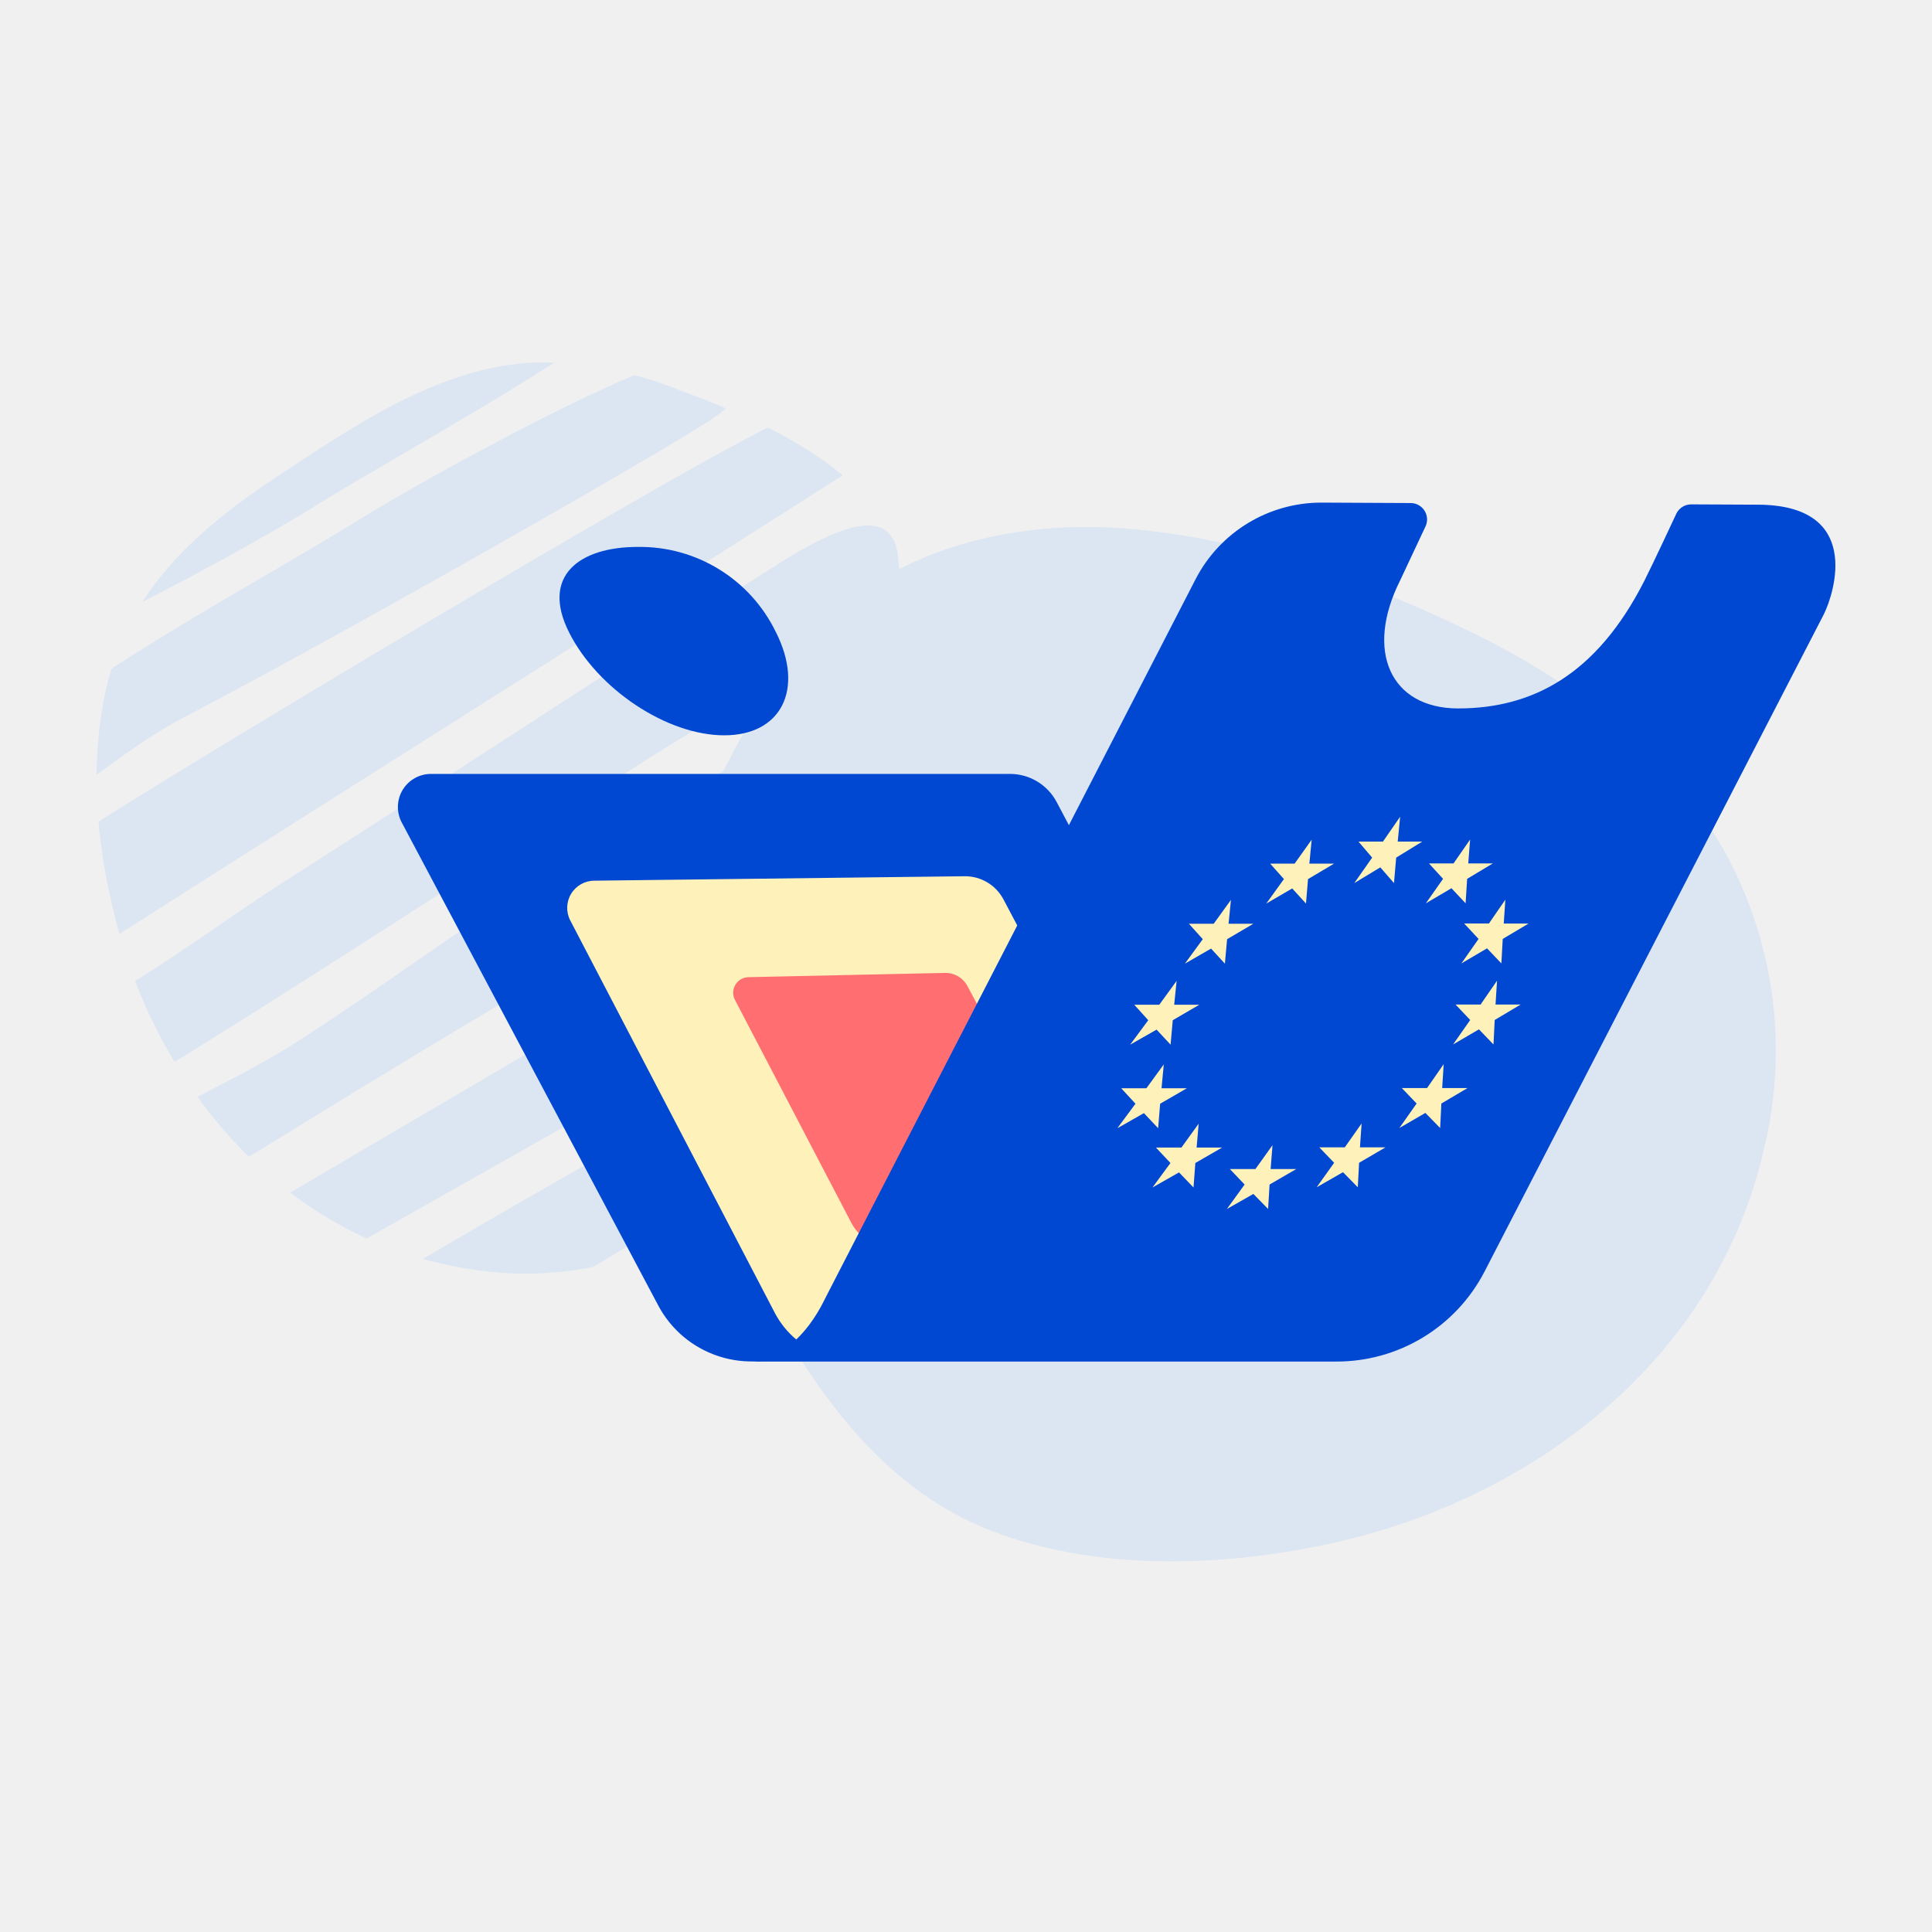
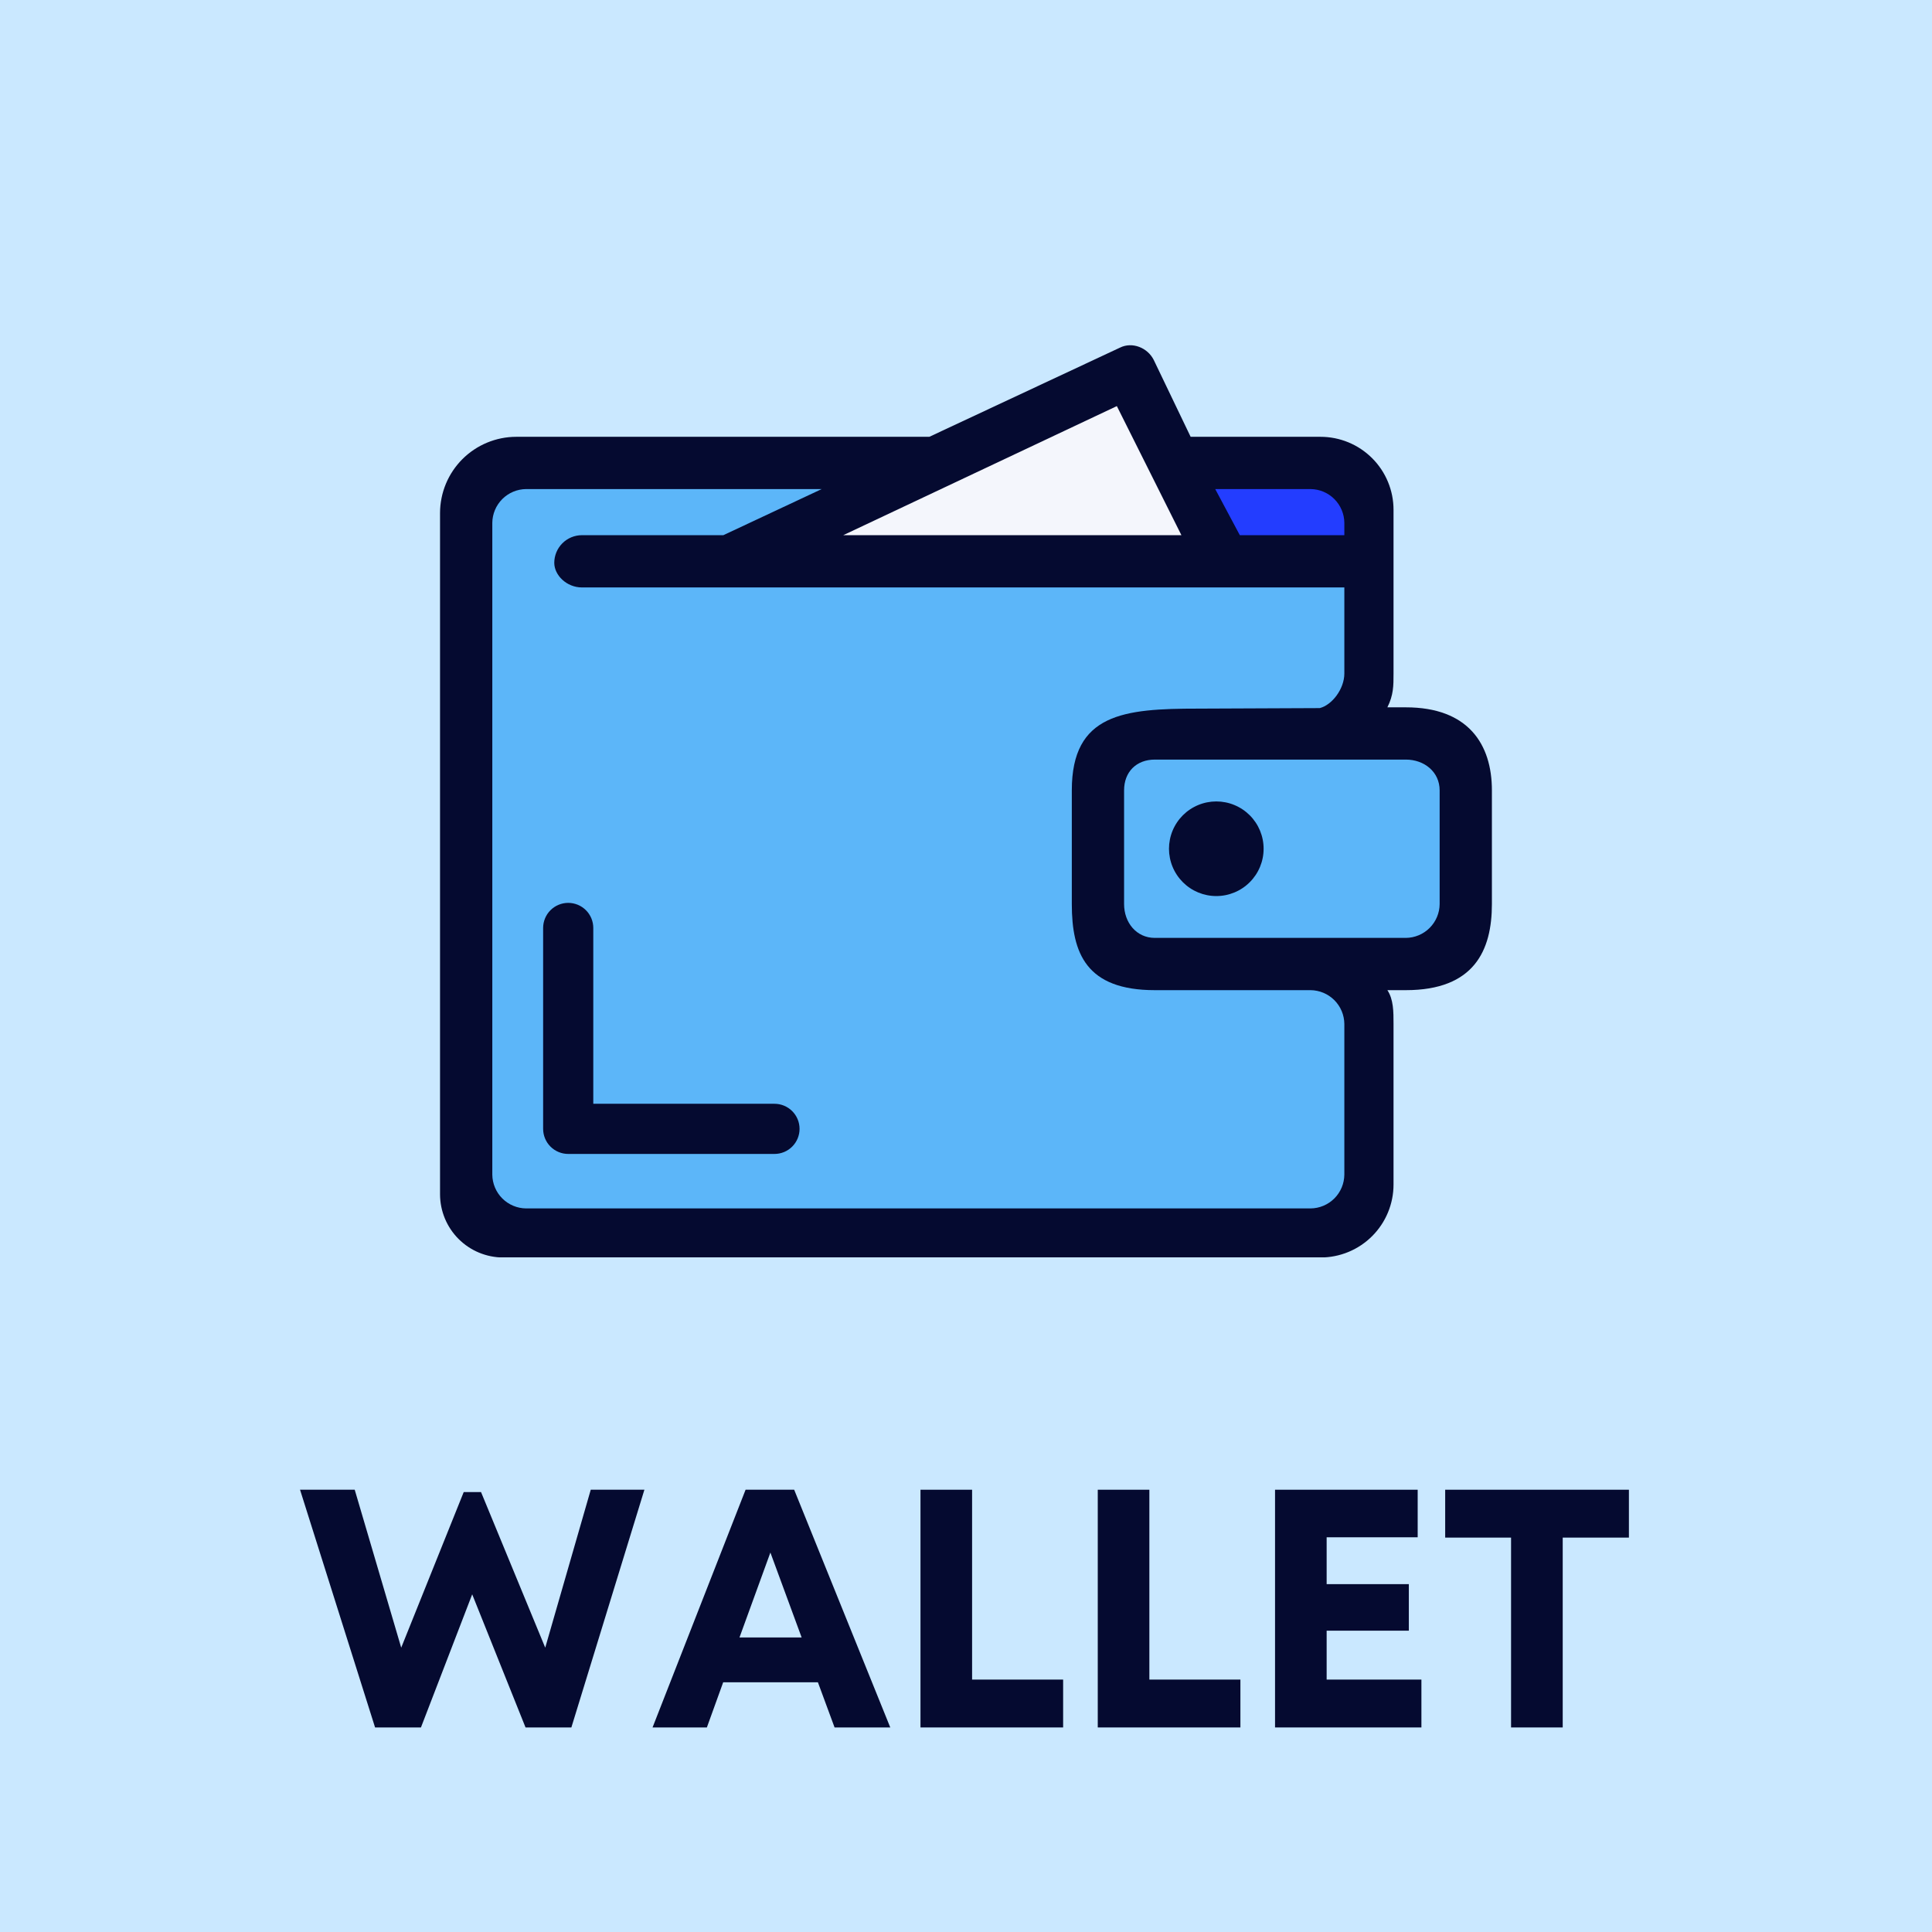
- <svg xmlns="http://www.w3.org/2000/svg" id="ic-logo" width="160" height="160" viewBox="0 0 160 160">
+ <svg xmlns="http://www.w3.org/2000/svg" width="1024" zoomAndPan="magnify" viewBox="0 0 768 768" height="1024" preserveAspectRatio="xMidYMid meet" version="1.0">
  <defs>
-     <clipPath id="clip-path">
-       <path id="Path_54596" data-name="Path 54596" d="M50.259,71.349c6.5-4.092,10.945-10.7,13.881-17.65,3.18-7.541,5.6-16.018,5.7-24.235.086-7.113-2.093-14.515-7.4-19.507C58.784,6.54,53,4.051,48.428,2.369A31.858,31.858,0,0,0,36.546.012c-8.016.246-15.134,5.21-21.588,9.455C8.788,13.528,3.181,18.38,1.131,25.722c-1.964,7.027-1.163,14.9.826,21.839C5.884,61.226,16.323,72.895,30.9,75.094A28.3,28.3,0,0,0,50.259,71.349Z" transform="translate(-0.001 -0.002)" fill="none" />
+     <g />
+     <clipPath id="d6f61aa297">
+       <path d="M 174.461 137.246 L 594 137.246 L 594 499.805 L 174.461 499.805 Z M 174.461 137.246 " clip-rule="nonzero" />
+     </clipPath>
+     <clipPath id="c626690240">
+       <path d="M 215.902 358.48 L 317.719 358.48 L 317.719 459 L 215.902 459 Z M 215.902 358.48 " clip-rule="nonzero" />
    </clipPath>
  </defs>
-   <rect id="Rectangle_9947" data-name="Rectangle 9947" width="160" height="160" fill="none" />
-   <g id="content" transform="translate(8 30)">
-     <path id="Path_54587" data-name="Path 54587" d="M217.712,65.629c-4.494-8.252-12.258-14.2-20.565-18.35-9.01-4.492-19.24-8.145-29.338-8.941-8.741-.693-18.023,1.35-24.6,7.4-4.5,4.171-8.044,11.005-10.489,16.429-2.032,4.513-3.69,9.287-3.877,14.269-.359,9.773,5.158,18.846,9.846,27.055,4.483,7.841,9.99,15.065,18.849,18.168,8.479,2.971,18.228,2.646,26.926.8,17.133-3.649,32.346-15.39,36.251-32.951a34.219,34.219,0,0,0-3.008-23.87Z" transform="translate(-82.581 -24.566)" fill="#dce5f2" />
-     <g id="Group_10488" data-name="Group 10488" clip-path="url(#clip-path)">
-       <g id="Group_10487" data-name="Group 10487" transform="translate(-13.026 -11.717)">
-         <path id="Path_54588" data-name="Path 54588" d="M21.19,120.42c18.332-10.759,35.663-20.932,53-31.108,2.559-1.5,5.151-2.789,7.682-4.578,11.655-8.248,19.736-9.623,28.243-11.962,1.971-.543,2.6.871,4.3,1.571-10.026,5.838-18.9,11.094-27.719,16.125Q60.929,105.176,35.225,119.68c-10.894,6.163-10.884,6.127-14.035.739Z" transform="translate(-0.558 -34.993)" fill="#dce5f2" />
-         <path id="Path_54589" data-name="Path 54589" d="M38.56,139.663c8.615-5.035,15.959-9.4,23.246-13.565Q90.435,109.74,119,93.593c2.9-1.632,7.718-5.824,7.854-2.817.075,1.628-6.939,9.334-10.439,11.508-4.724,2.939-9.426,5.749-14.129,8.559C87.181,119.877,72.1,128.768,56.967,137.97c-6.264,3.806-9.24,3.46-12.226,2.928-1.863-.332-3.665-.732-6.181-1.236Z" transform="translate(-11.693 -45.966)" fill="#dce5f2" />
-         <path id="Path_54590" data-name="Path 54590" d="M67.477,46c-5.305,3.374-10.543,5.22-15.643,8.213-5.9,3.464-11.978,7.67-17.977,11.512-7.682,4.92-15.371,9.9-23.027,14.665-4.451,2.767-6.339,4.317-7.886.846-.747-1.671-1.666-3.314.416-4.97,3.855-2.2,9.66-6.459,13.124-8.666,10.054-6.406,20.13-13,30.2-19.5,3.643-2.35,7.276-4.61,10.916-6.945,7.535-4.831,10-3.892,10.151-.168a7.4,7.4,0,0,0,.592,2.4,2.137,2.137,0,0,1-.861,2.61Z" transform="translate(11.691 -12.62)" fill="#dce5f2" />
-         <path id="Path_54591" data-name="Path 54591" d="M79.79,78.249c-7.237,4.163-14.168,8.127-21.136,12.233-11.027,6.5-22.058,12.958-33.146,19.8-13.134,8.106-13.163,8.277-13.378.25,4.243-2.271,8.224-4.063,12.294-6.659,6.425-4.1,12.944-8.98,19.369-13.058,6.063-3.849,12.054-7.088,18.074-10.584.42-.246,18.372-9.113,20.382-5.113.416.828-.973,2.275-2.455,3.124Z" transform="translate(5.25 -35.913)" fill="#dce5f2" />
-         <path id="Path_54592" data-name="Path 54592" d="M53.947,14.836C34.258,27.387,13.159,40.628-7.93,54.071c-7.736.739-7.036-2.889-4.774-7.213.194-.368,6.687-4.424,15.36-9.68C16.6,28.723,36.186,17.164,44.219,12.861c8.73-4.674,9.3-4.06,9.731,1.975Z" transform="translate(22.148 5.432)" fill="#dce5f2" />
-         <path id="Path_54593" data-name="Path 54593" d="M39.9,3.255C37.946,4.912,8.924,21.441-4.749,28.589c-5.083,2.657-10,7.416-11.16,7.066-1.454-.439-4.1-3.9-1.2-6.438C-11.217,24.072,3.633,16.07,9.843,12.182c5.984-3.746,24.632-13.919,28.272-13.6,2.534.218,4.462,2.407,1.784,4.678Z" transform="translate(24.828 12.635)" fill="#dce5f2" />
-         <path id="Path_54594" data-name="Path 54594" d="M-35-.392C-33.043-2.049-4.018-18.578,9.651-25.726c5.083-2.657,10-7.416,11.16-7.066,1.454.439,4.1,3.9,1.2,6.438C16.12-21.209,1.269-13.207-4.941-9.322-10.924-5.577-29.572,4.6-33.212,4.286-35.746,4.068-37.674,1.879-35-.392Z" transform="translate(36.288 32.811)" fill="#dce5f2" />
-         <path id="Path_54595" data-name="Path 54595" d="M150.768,136.42c-14.2,16.2-44.831,34.447-56.849,33.858Q122.344,153.347,150.768,136.42Z" transform="translate(-47.181 -75.992)" fill="#dce5f2" />
-       </g>
-     </g>
-     <g id="Group_10490" data-name="Group 10490" transform="translate(24.947 11.622)">
-       <path id="Path_54597" data-name="Path 54597" d="M125.641,100.824a1.515,1.515,0,0,1,.007,1.4l-18.928,36.821-.391.757-.007.018a8.612,8.612,0,0,1-3.18,3.164,8.741,8.741,0,0,1-11.914-3.178c-.057-.1-.111-.2-.162-.293l-21.243-40a2.74,2.74,0,0,1,2.43-4.021h47.936a4.374,4.374,0,0,1,3.87,2.325l1.587,3h0Z" transform="translate(-69.5 -73.022)" fill="#0048d2" />
-       <path id="Path_54598" data-name="Path 54598" d="M124.728,49.906c2.366,4.713.449,8.534-4.286,8.534s-10.485-3.817-12.854-8.534.93-7.067,5.661-7.067a12.5,12.5,0,0,1,11.476,7.067Z" transform="translate(-93.412 -39.166)" fill="#0048d2" />
-       <path id="Path_54599" data-name="Path 54599" d="M146,123.6a1.247,1.247,0,0,1,.007,1.153l-7.334,30.3-.323.621-.007.014a7.057,7.057,0,0,1-2.62,2.6,7.2,7.2,0,0,1-9.8-2.614c-.047-.079-.093-.161-.136-.243l-16.961-32.54a2.253,2.253,0,0,1,2-3.307l30.68-.368a3.6,3.6,0,0,1,3.184,1.91L146,123.6h0Z" transform="translate(-94.539 -88.272)" fill="#fff1ba" />
-       <path id="Path_54600" data-name="Path 54600" d="M167.006,144.12a.708.708,0,0,1,0,.657L164,162.087l-.183.357v.007a4.112,4.112,0,0,1-7.1,0c-.025-.046-.05-.093-.075-.136l-9.631-18.45a1.287,1.287,0,0,1,1.141-1.889l16.293-.353a2.062,2.062,0,0,1,1.82,1.093l.747,1.407h0Z" transform="translate(-119.089 -102.674)" fill="#ff6e70" />
-       <path id="Path_54601" data-name="Path 54601" d="M239.622,41.787l-28.11,54.454a13.787,13.787,0,0,1-12.32,7.445H150.65c2.261,0,4.67-1.985,6.206-5.12,0-.011.014-.021.014-.029l.237-.468,2.369-4.6,28.117-54.586a11.718,11.718,0,0,1,10.471-6.331l7.337.036a1.359,1.359,0,0,1,1.213,1.964l-2.089,4.446c-2.94,5.845-.8,10.587,4.789,10.6,6.188,0,11.494-2.8,15.439-10.573.7-1.378,2.656-5.577,2.656-5.577a1.367,1.367,0,0,1,1.224-.75l5.463.025c8.762,0,6.386,7.327,5.524,9.066h0Z" transform="translate(-121.52 -32.55)" fill="#0048d2" />
-       <g id="Group_10489" data-name="Group 10489" transform="translate(59.584 26.017)">
-         <path id="Path_54602" data-name="Path 54602" d="M293.77,107.467H295.8l-2.157,1.328-.183,2.107-1.131-1.3-2.154,1.3,1.479-2.107-1.134-1.328h2.028l1.422-2.057-.2,2.057Z" transform="translate(-270.548 -105.41)" fill="#fff1ba" />
-         <path id="Path_54603" data-name="Path 54603" d="M264.392,183.565h2.121l-2.208,1.282-.122,2.025-1.22-1.246-2.193,1.246,1.468-2.025-1.22-1.282h2.114l1.414-1.975-.154,1.975Z" transform="translate(-251.695 -154.388)" fill="#fff1ba" />
-         <path id="Path_54604" data-name="Path 54604" d="M285.066,178.528h2.114l-2.186,1.278-.108,2.028-1.224-1.25-2.183,1.25,1.45-2.028-1.231-1.278h2.111l1.393-1.978-.136,1.978Z" transform="translate(-264.971 -151.148)" fill="#fff1ba" />
-         <path id="Path_54605" data-name="Path 54605" d="M310.181,112.675h2.042l-2.132,1.278-.129,2.028-1.17-1.25-2.121,1.25,1.425-2.028-1.17-1.278h2.039l1.371-1.975-.154,1.975Z" transform="translate(-281.119 -108.811)" fill="#fff1ba" />
-         <path id="Path_54606" data-name="Path 54606" d="M318.383,126.625h2.057L318.3,127.9l-.111,2.028-1.188-1.25-2.125,1.25L316.3,127.9l-1.192-1.278h2.05l1.36-1.975-.133,1.975Z" transform="translate(-286.382 -117.78)" fill="#fff1ba" />
-         <path id="Path_54607" data-name="Path 54607" d="M304.106,164.775h2.1l-2.168,1.282-.1,2.028-1.224-1.25-2.154,1.25,1.429-2.028-1.224-1.282h2.089l1.375-1.975-.122,1.975Z" transform="translate(-277.202 -142.307)" fill="#fff1ba" />
-         <path id="Path_54608" data-name="Path 54608" d="M316.468,145.408h2.078l-2.147,1.278-.1,2.028-1.206-1.253-2.143,1.253,1.421-2.028-1.213-1.278h2.071l1.364-1.978-.126,1.978Z" transform="translate(-285.145 -129.854)" fill="#fff1ba" />
-         <path id="Path_54609" data-name="Path 54609" d="M273.425,112.718h2.043L273.31,114l-.169,2.025L272,114.775l-2.147,1.25L271.315,114l-1.141-1.282H272.2l1.411-1.978-.19,1.978Z" transform="translate(-257.516 -108.837)" fill="#fff1ba" />
-         <path id="Path_54610" data-name="Path 54610" d="M254.691,126.668h2.06l-2.175,1.278-.183,2.028-1.145-1.25-2.168,1.25,1.483-2.028-1.149-1.278h2.053l1.429-1.978-.2,1.978Z" transform="translate(-245.484 -117.806)" fill="#fff1ba" />
-         <path id="Path_54611" data-name="Path 54611" d="M242.107,145.455h2.078l-2.2,1.282-.179,2.025-1.159-1.246-2.19,1.246,1.5-2.025-1.159-1.282h2.071l1.436-1.975-.2,1.975Z" transform="translate(-237.394 -129.886)" fill="#fff1ba" />
-         <path id="Path_54612" data-name="Path 54612" d="M239.151,164.825h2.1l-2.215,1.282-.165,2.028-1.177-1.25-2.2,1.25,1.5-2.028-1.181-1.282H237.9l1.439-1.975-.187,1.975Z" transform="translate(-235.49 -142.34)" fill="#fff1ba" />
-         <path id="Path_54613" data-name="Path 54613" d="M247.244,178.578h2.111l-2.211,1.278-.151,2.028-1.2-1.25-2.2,1.25,1.49-2.028-1.2-1.278h2.107l1.429-1.978-.169,1.978Z" transform="translate(-240.682 -151.18)" fill="#fff1ba" />
+   <rect x="-76.8" width="921.6" fill="#ffffff" y="-76.8" height="921.6" fill-opacity="1" />
+   <rect x="-76.8" width="921.6" fill="#cae8ff" y="-76.8" height="921.6" fill-opacity="1" />
+   <g fill="#050a30" fill-opacity="1">
+     <g transform="translate(117.6445, 686.6897)">
+       <g>
+         <path d="M 117.188 -94.5 L 138.516 -94.5 L 109.484 0 L 91.266 0 L 70.062 -52.922 L 49.688 0 L 31.453 0 L 1.625 -94.5 L 23.359 -94.5 L 41.844 -31.719 L 66.688 -93.562 L 73.578 -93.562 L 99.094 -31.719 Z M 117.188 -94.5 " />
      </g>
    </g>
  </g>
+   <g fill="#050a30" fill-opacity="1">
+     <g transform="translate(258.1796, 686.6897)">
+       <g>
+         <path d="M 73.578 0 L 66.953 -17.953 L 29.297 -17.953 L 22.812 0 L 1.219 0 L 38.203 -94.5 L 57.516 -94.5 L 95.719 0 Z M 48.062 -69.531 L 35.781 -35.781 L 60.484 -35.781 Z M 48.062 -69.531 " />
+       </g>
+     </g>
+   </g>
+   <g fill="#050a30" fill-opacity="1">
+     <g transform="translate(355.1096, 686.6897)">
+       <g>
+         <path d="M 31.312 -19.031 L 67.5 -19.031 L 67.5 0 L 10.797 0 L 10.797 -94.5 L 31.312 -94.5 Z M 31.312 -19.031 " />
+       </g>
+     </g>
+   </g>
+   <g fill="#050a30" fill-opacity="1">
+     <g transform="translate(425.5796, 686.6897)">
+       <g>
+         <path d="M 31.312 -19.031 L 67.5 -19.031 L 67.5 0 L 10.797 0 L 10.797 -94.5 L 31.312 -94.5 Z M 31.312 -19.031 " />
+       </g>
+     </g>
+   </g>
+   <g fill="#050a30" fill-opacity="1">
+     <g transform="translate(496.0496, 686.6897)">
+       <g>
+         <path d="M 31.312 -19.031 L 68.984 -19.031 L 68.984 0 L 10.797 0 L 10.797 -94.5 L 67.5 -94.5 L 67.5 -75.594 L 31.312 -75.594 L 31.312 -56.969 L 63.984 -56.969 L 63.984 -38.469 L 31.312 -38.469 Z M 31.312 -19.031 " />
+       </g>
+     </g>
+   </g>
+   <g fill="#050a30" fill-opacity="1">
+     <g transform="translate(571.5147, 686.6897)">
+       <g>
+         <path d="M 76 -94.5 L 76 -75.469 L 49.688 -75.469 L 49.688 0 L 29.156 0 L 29.156 -75.469 L 2.969 -75.469 L 2.969 -94.5 Z M 76 -94.5 " />
+       </g>
+     </g>
+   </g>
+   <g clip-path="url(#d6f61aa297)">
+     <path fill="#050a30" d="M 473.297 173.637 L 524.938 173.637 C 525.891 173.637 526.836 173.684 527.781 173.777 C 528.727 173.871 529.668 174.012 530.598 174.195 C 531.531 174.383 532.453 174.613 533.359 174.891 C 534.27 175.164 535.164 175.484 536.043 175.848 C 536.918 176.215 537.777 176.621 538.617 177.066 C 539.453 177.516 540.266 178.004 541.059 178.531 C 541.848 179.059 542.609 179.625 543.344 180.23 C 544.078 180.832 544.781 181.469 545.453 182.141 C 546.125 182.812 546.762 183.516 547.367 184.25 C 547.969 184.988 548.535 185.75 549.062 186.539 C 549.59 187.328 550.078 188.145 550.523 188.98 C 550.973 189.82 551.379 190.68 551.742 191.555 C 552.105 192.434 552.426 193.328 552.699 194.238 C 552.977 195.145 553.207 196.066 553.395 197 C 553.578 197.93 553.719 198.871 553.809 199.816 C 553.902 200.762 553.949 201.711 553.949 202.66 L 553.949 267.734 C 553.949 272.621 553.949 276.289 551.504 281.176 L 558.84 281.176 C 583.645 281.176 593.055 295.84 593.055 314.172 L 593.055 359.387 C 593.055 377.719 586.09 393.602 558.84 393.602 L 551.504 393.602 C 553.949 397.27 553.949 402.156 553.949 407.047 L 553.949 470.859 C 553.949 471.812 553.902 472.758 553.809 473.703 C 553.719 474.648 553.578 475.59 553.391 476.52 C 553.207 477.453 552.977 478.371 552.699 479.281 C 552.426 480.191 552.105 481.086 551.742 481.961 C 551.379 482.84 550.973 483.699 550.523 484.535 C 550.078 485.375 549.59 486.188 549.062 486.977 C 548.531 487.77 547.969 488.531 547.363 489.266 C 546.762 490 546.125 490.703 545.453 491.375 C 544.781 492.047 544.078 492.684 543.344 493.285 C 542.609 493.891 541.848 494.453 541.055 494.984 C 540.266 495.512 539.453 496 538.613 496.445 C 537.777 496.895 536.918 497.301 536.039 497.664 C 535.164 498.027 534.27 498.348 533.359 498.621 C 532.449 498.898 531.531 499.129 530.598 499.312 C 529.668 499.5 528.727 499.641 527.781 499.73 C 526.836 499.824 525.891 499.871 524.938 499.871 L 200 499.871 C 199.18 499.871 198.363 499.828 197.547 499.746 C 196.73 499.664 195.922 499.539 195.117 499.379 C 194.312 499.219 193.52 499.016 192.738 498.777 C 191.953 498.539 191.184 498.262 190.426 497.949 C 189.668 497.633 188.93 497.285 188.207 496.898 C 187.484 496.512 186.781 496.09 186.102 495.633 C 185.418 495.18 184.762 494.691 184.125 494.172 C 183.492 493.652 182.887 493.102 182.305 492.523 C 181.727 491.945 181.176 491.34 180.656 490.707 C 180.133 490.074 179.645 489.414 179.188 488.734 C 178.73 488.055 178.309 487.352 177.922 486.633 C 177.531 485.91 177.18 485.172 176.863 484.414 C 176.551 483.656 176.27 482.887 176.031 482.105 C 175.789 481.32 175.586 480.527 175.426 479.723 C 175.262 478.922 175.137 478.113 175.055 477.297 C 174.969 476.48 174.926 475.664 174.922 474.844 L 174.922 203.883 C 174.926 202.891 174.977 201.906 175.074 200.922 C 175.176 199.938 175.324 198.957 175.52 197.988 C 175.711 197.02 175.953 196.059 176.242 195.113 C 176.531 194.168 176.867 193.238 177.246 192.324 C 177.625 191.41 178.051 190.516 178.516 189.645 C 178.984 188.773 179.492 187.926 180.043 187.102 C 180.594 186.281 181.184 185.484 181.812 184.723 C 182.438 183.957 183.102 183.223 183.801 182.523 C 184.5 181.824 185.234 181.16 186 180.531 C 186.762 179.902 187.555 179.316 188.379 178.766 C 189.199 178.215 190.047 177.703 190.918 177.238 C 191.793 176.77 192.684 176.344 193.598 175.965 C 194.512 175.586 195.441 175.25 196.387 174.961 C 197.336 174.672 198.293 174.43 199.262 174.234 C 200.234 174.039 201.211 173.891 202.195 173.789 C 203.18 173.691 204.168 173.641 205.156 173.637 L 369.422 173.637 L 445.188 138.199 C 450.078 135.754 456.188 138.199 458.633 143.086 Z M 473.297 173.637 " fill-opacity="1" fill-rule="nonzero" />
+   </g>
+   <path fill="#5cb6f9" d="M 476.168 281.688 L 524.621 281.48 C 529.508 280.258 534.398 273.844 534.398 267.734 L 534.398 233.516 L 231.332 233.516 C 225.223 233.516 220.332 228.629 220.332 223.738 C 220.332 223.02 220.402 222.301 220.543 221.594 C 220.688 220.887 220.895 220.199 221.172 219.531 C 221.445 218.863 221.785 218.23 222.188 217.629 C 222.59 217.027 223.043 216.473 223.555 215.965 C 224.066 215.453 224.621 214.996 225.223 214.594 C 225.82 214.195 226.457 213.855 227.121 213.578 C 227.789 213.301 228.477 213.094 229.188 212.953 C 229.895 212.812 230.609 212.742 231.332 212.742 L 287.547 212.742 L 326.652 194.41 L 209.141 194.41 C 208.258 194.418 207.387 194.512 206.527 194.688 C 205.664 194.867 204.824 195.125 204.016 195.465 C 203.203 195.809 202.43 196.223 201.699 196.715 C 200.969 197.203 200.293 197.762 199.668 198.383 C 199.047 199.008 198.492 199.684 198 200.414 C 197.508 201.145 197.094 201.918 196.754 202.727 C 196.414 203.539 196.152 204.379 195.977 205.238 C 195.797 206.102 195.707 206.973 195.699 207.855 L 195.699 466.926 C 195.707 467.805 195.797 468.676 195.977 469.539 C 196.152 470.402 196.414 471.238 196.754 472.051 C 197.094 472.863 197.508 473.633 198 474.367 C 198.492 475.098 199.047 475.773 199.668 476.395 C 200.293 477.02 200.969 477.574 201.699 478.066 C 202.43 478.555 203.203 478.973 204.016 479.312 C 204.824 479.652 205.664 479.914 206.527 480.09 C 207.387 480.266 208.258 480.359 209.141 480.367 L 520.953 480.367 C 521.836 480.359 522.707 480.266 523.57 480.09 C 524.43 479.914 525.27 479.652 526.082 479.312 C 526.891 478.973 527.664 478.555 528.395 478.066 C 529.125 477.574 529.801 477.02 530.426 476.395 C 531.047 475.773 531.605 475.098 532.094 474.367 C 532.586 473.633 533 472.863 533.344 472.051 C 533.684 471.238 533.941 470.402 534.117 469.539 C 534.297 468.676 534.391 467.805 534.398 466.926 L 534.398 407.047 C 534.391 406.164 534.297 405.293 534.117 404.43 C 533.941 403.57 533.684 402.73 533.344 401.922 C 533 401.109 532.586 400.336 532.094 399.605 C 531.605 398.875 531.047 398.199 530.426 397.574 C 529.801 396.953 529.125 396.398 528.395 395.906 C 527.664 395.414 526.891 395 526.082 394.66 C 525.27 394.316 524.43 394.059 523.57 393.883 C 522.707 393.703 521.836 393.609 520.953 393.602 L 459.059 393.602 C 431.797 393.602 426.062 378.938 426.062 359.387 L 426.062 314.172 C 426.062 283.621 446.84 281.688 476.168 281.688 Z M 476.168 281.688 " fill-opacity="1" fill-rule="nonzero" />
+   <path fill="#f4f6fc" d="M 335.207 212.742 L 469.629 212.742 L 443.965 161.43 Z M 335.207 212.742 " fill-opacity="1" fill-rule="nonzero" />
+   <path fill="#233dff" d="M 492.848 212.742 L 534.398 212.742 L 534.398 207.855 C 534.391 206.973 534.297 206.102 534.121 205.238 C 533.941 204.379 533.684 203.539 533.344 202.727 C 533 201.918 532.586 201.145 532.094 200.414 C 531.605 199.684 531.047 199.008 530.426 198.383 C 529.801 197.762 529.125 197.203 528.395 196.715 C 527.664 196.223 526.891 195.809 526.082 195.465 C 525.27 195.125 524.43 194.867 523.57 194.688 C 522.707 194.512 521.836 194.418 520.953 194.41 L 483.07 194.41 Z M 492.848 212.742 " fill-opacity="1" fill-rule="nonzero" />
+   <path fill="#5cb6f9" d="M 558.84 301.949 L 459.059 301.949 C 451.727 301.949 446.84 306.84 446.84 314.172 L 446.84 359.387 C 446.84 366.719 451.727 372.828 459.059 372.828 L 558.84 372.828 C 559.719 372.82 560.59 372.727 561.453 372.551 C 562.316 372.371 563.152 372.113 563.965 371.773 C 564.777 371.434 565.547 371.016 566.277 370.527 C 567.008 370.035 567.688 369.48 568.309 368.855 C 568.93 368.234 569.488 367.559 569.977 366.824 C 570.469 366.094 570.883 365.324 571.227 364.512 C 571.566 363.699 571.824 362.863 572.004 362 C 572.18 361.137 572.273 360.266 572.281 359.387 L 572.281 314.172 C 572.281 306.84 566.172 301.949 558.84 301.949 Z M 558.84 301.949 " fill-opacity="1" fill-rule="nonzero" />
+   <path fill="#050a30" d="M 502.305 337.391 C 502.305 338.004 502.277 338.621 502.215 339.234 C 502.156 339.848 502.066 340.453 501.945 341.059 C 501.824 341.664 501.676 342.258 501.496 342.848 C 501.316 343.438 501.109 344.02 500.875 344.586 C 500.641 345.156 500.375 345.711 500.086 346.254 C 499.797 346.797 499.48 347.324 499.137 347.84 C 498.793 348.352 498.43 348.844 498.039 349.32 C 497.648 349.797 497.234 350.254 496.797 350.688 C 496.363 351.125 495.906 351.535 495.43 351.926 C 494.953 352.32 494.461 352.684 493.949 353.027 C 493.438 353.371 492.91 353.688 492.363 353.977 C 491.82 354.266 491.266 354.531 490.695 354.766 C 490.129 355 489.547 355.207 488.957 355.387 C 488.371 355.566 487.773 355.715 487.168 355.836 C 486.562 355.957 485.957 356.047 485.344 356.105 C 484.73 356.168 484.117 356.195 483.5 356.195 C 482.883 356.195 482.27 356.168 481.656 356.105 C 481.043 356.047 480.434 355.957 479.832 355.836 C 479.227 355.715 478.629 355.566 478.039 355.387 C 477.449 355.207 476.871 355 476.301 354.766 C 475.734 354.531 475.176 354.266 474.633 353.977 C 474.09 353.688 473.562 353.371 473.051 353.027 C 472.539 352.684 472.043 352.32 471.566 351.926 C 471.094 351.535 470.637 351.125 470.199 350.688 C 469.766 350.254 469.352 349.797 468.961 349.32 C 468.57 348.844 468.203 348.352 467.863 347.84 C 467.52 347.324 467.203 346.797 466.914 346.254 C 466.621 345.711 466.359 345.156 466.125 344.586 C 465.887 344.02 465.68 343.438 465.504 342.848 C 465.324 342.258 465.172 341.664 465.055 341.059 C 464.934 340.453 464.844 339.848 464.781 339.234 C 464.723 338.621 464.691 338.004 464.691 337.391 C 464.691 336.773 464.723 336.16 464.781 335.547 C 464.844 334.934 464.934 334.324 465.055 333.719 C 465.172 333.117 465.324 332.52 465.504 331.93 C 465.68 331.34 465.887 330.762 466.125 330.191 C 466.359 329.625 466.621 329.066 466.914 328.523 C 467.203 327.98 467.52 327.453 467.863 326.941 C 468.203 326.43 468.57 325.934 468.961 325.457 C 469.352 324.98 469.766 324.527 470.199 324.09 C 470.637 323.656 471.094 323.242 471.566 322.852 C 472.043 322.461 472.539 322.094 473.051 321.754 C 473.562 321.41 474.09 321.094 474.633 320.805 C 475.176 320.512 475.734 320.25 476.301 320.016 C 476.871 319.777 477.449 319.57 478.039 319.391 C 478.629 319.215 479.227 319.062 479.832 318.945 C 480.434 318.824 481.043 318.734 481.656 318.672 C 482.27 318.613 482.883 318.582 483.5 318.582 C 484.117 318.582 484.73 318.613 485.344 318.672 C 485.957 318.734 486.562 318.824 487.168 318.945 C 487.773 319.062 488.371 319.215 488.957 319.391 C 489.547 319.57 490.129 319.777 490.695 320.016 C 491.266 320.25 491.82 320.512 492.363 320.805 C 492.91 321.094 493.438 321.41 493.949 321.754 C 494.461 322.094 494.953 322.461 495.43 322.852 C 495.906 323.242 496.363 323.656 496.797 324.09 C 497.234 324.527 497.648 324.98 498.039 325.457 C 498.43 325.934 498.793 326.43 499.137 326.941 C 499.48 327.453 499.797 327.98 500.086 328.523 C 500.375 329.066 500.641 329.625 500.875 330.191 C 501.109 330.762 501.316 331.34 501.496 331.93 C 501.676 332.52 501.824 333.117 501.945 333.719 C 502.066 334.324 502.156 334.934 502.215 335.547 C 502.277 336.16 502.305 336.773 502.305 337.391 Z M 502.305 337.391 " fill-opacity="1" fill-rule="nonzero" />
+   <g clip-path="url(#c626690240)">
+     <path fill="#050a30" d="M 307.867 458.707 L 225.871 458.707 C 225.219 458.707 224.57 458.645 223.926 458.516 C 223.285 458.387 222.66 458.199 222.059 457.949 C 221.453 457.699 220.879 457.391 220.332 457.027 C 219.789 456.664 219.285 456.25 218.824 455.789 C 218.359 455.324 217.949 454.82 217.582 454.277 C 217.219 453.734 216.914 453.156 216.664 452.555 C 216.414 451.949 216.223 451.324 216.094 450.684 C 215.969 450.043 215.902 449.395 215.902 448.738 L 215.902 368.875 C 215.902 368.219 215.969 367.57 216.094 366.93 C 216.223 366.285 216.414 365.664 216.664 365.059 C 216.914 364.453 217.219 363.879 217.582 363.336 C 217.949 362.793 218.359 362.289 218.824 361.824 C 219.285 361.363 219.789 360.949 220.332 360.586 C 220.879 360.223 221.453 359.914 222.059 359.664 C 222.66 359.414 223.285 359.227 223.926 359.098 C 224.57 358.969 225.219 358.906 225.871 358.906 C 226.527 358.906 227.176 358.969 227.816 359.098 C 228.457 359.227 229.082 359.414 229.688 359.664 C 230.289 359.914 230.863 360.223 231.41 360.586 C 231.953 360.949 232.457 361.363 232.918 361.824 C 233.383 362.289 233.797 362.793 234.16 363.336 C 234.523 363.879 234.828 364.453 235.082 365.059 C 235.332 365.664 235.52 366.285 235.648 366.93 C 235.773 367.57 235.84 368.219 235.84 368.875 L 235.84 438.77 L 307.867 438.77 C 308.523 438.77 309.172 438.836 309.812 438.961 C 310.453 439.09 311.078 439.281 311.684 439.531 C 312.285 439.781 312.859 440.086 313.406 440.453 C 313.949 440.816 314.453 441.227 314.914 441.691 C 315.379 442.152 315.793 442.656 316.156 443.203 C 316.52 443.746 316.824 444.32 317.078 444.926 C 317.328 445.527 317.516 446.152 317.645 446.793 C 317.77 447.438 317.836 448.086 317.836 448.738 C 317.836 449.395 317.77 450.043 317.645 450.684 C 317.516 451.324 317.328 451.949 317.078 452.555 C 316.824 453.156 316.52 453.734 316.156 454.277 C 315.793 454.82 315.379 455.324 314.914 455.789 C 314.453 456.25 313.949 456.664 313.406 457.027 C 312.859 457.391 312.285 457.699 311.684 457.949 C 311.078 458.199 310.453 458.387 309.812 458.516 C 309.172 458.645 308.523 458.707 307.867 458.707 Z M 307.867 458.707 " fill-opacity="1" fill-rule="nonzero" />
+   </g>
</svg>
